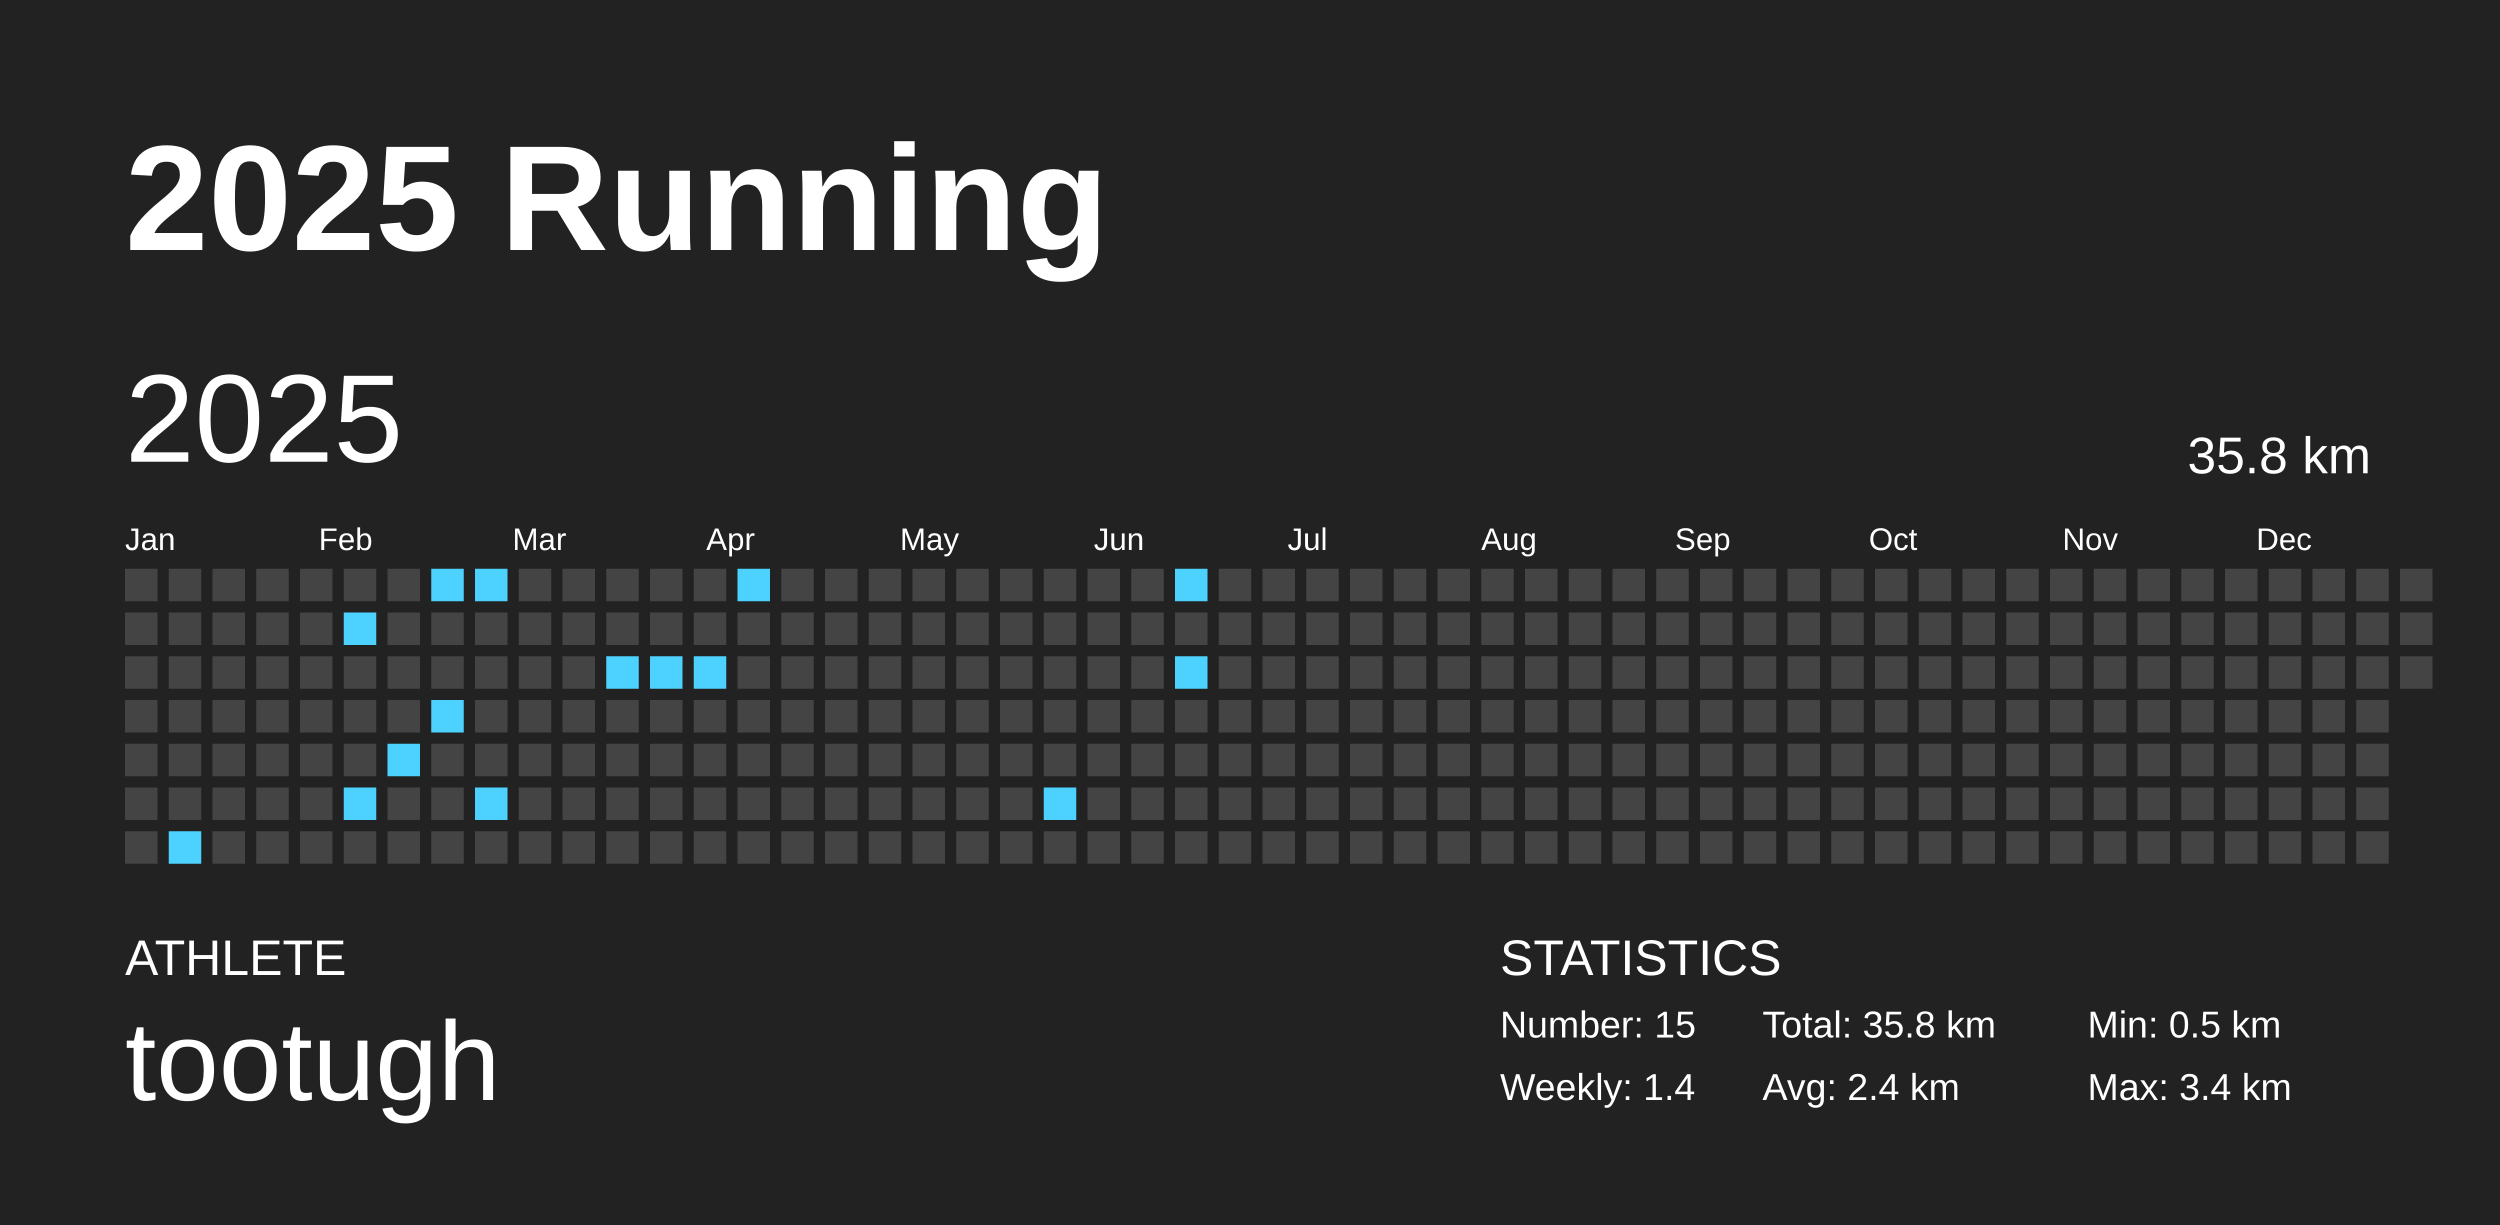
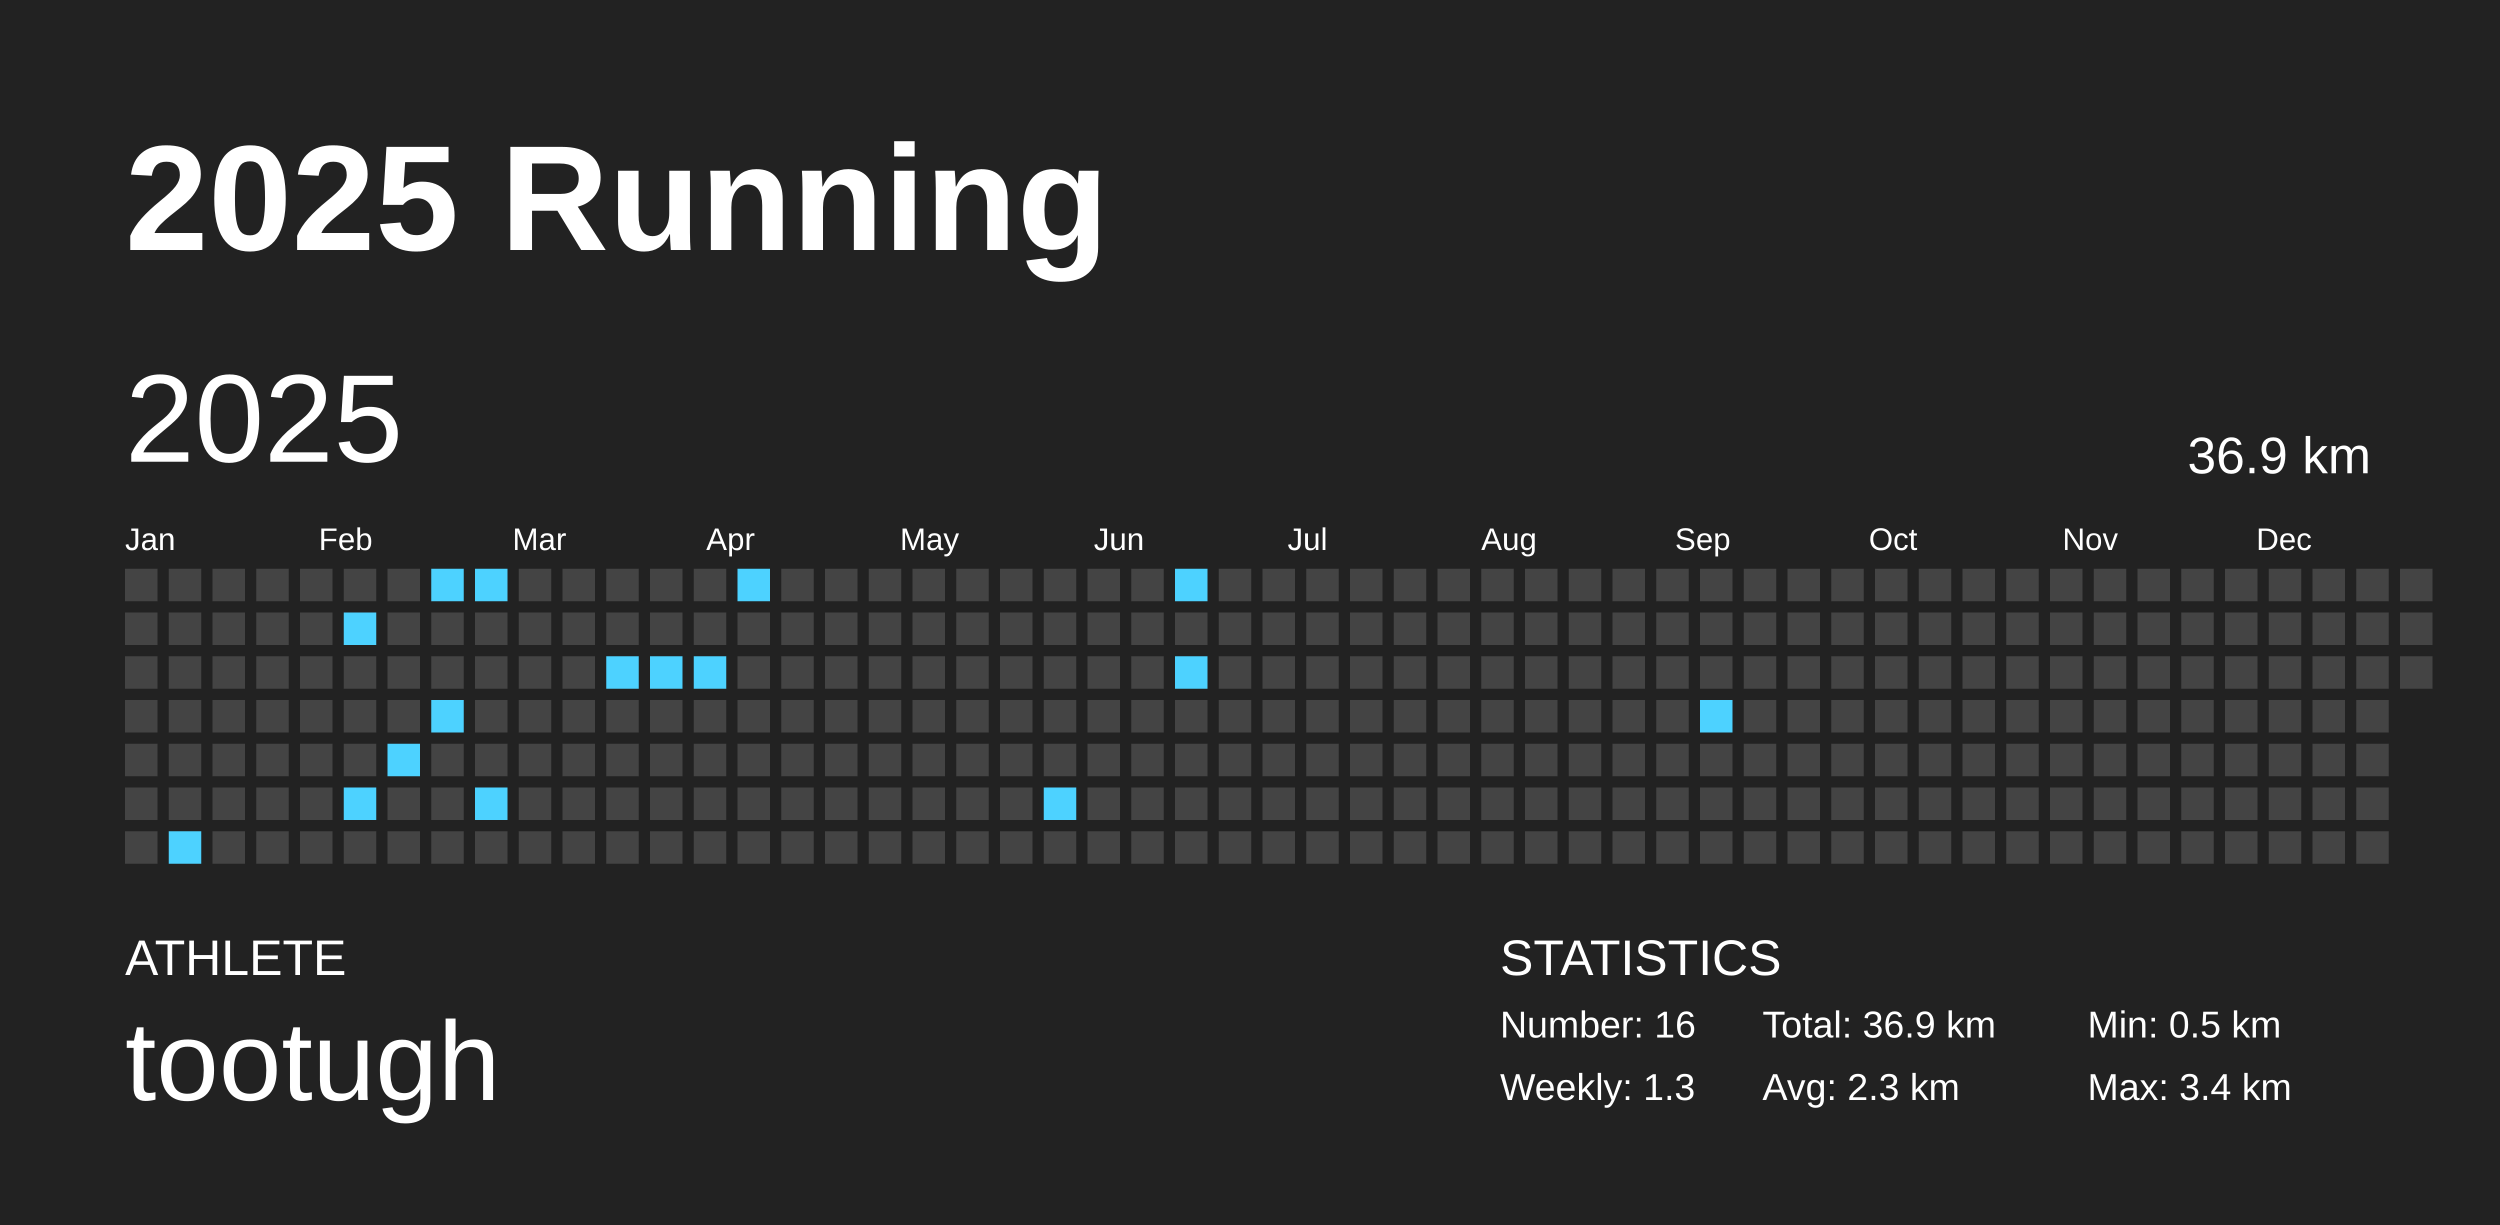
<svg xmlns="http://www.w3.org/2000/svg" baseProfile="full" height="98mm" version="1.1" viewBox="0,0,200,98" width="200mm">
  <defs />
  <rect fill="#222222" height="98" width="200" x="0" y="0" />
  <text fill="#FFFFFF" style="font-size:12px; font-family:Arial; font-weight:bold;" x="10" y="20">2025 Running</text>
  <text fill="#FFFFFF" style="font-size:4px; font-family:Arial" x="10" y="78">ATHLETE</text>
  <text fill="#FFFFFF" style="font-size:9px; font-family:Arial" x="10" y="88">tootugh</text>
  <text fill="#FFFFFF" style="font-size:4px; font-family:Arial" x="120" y="78">STATISTICS</text>
-   <text fill="#FFFFFF" style="font-size:3px; font-family:Arial" x="120" y="83">Number: 15</text>
-   <text fill="#FFFFFF" style="font-size:3px; font-family:Arial" x="120" y="88">Weekly: 1.4</text>
-   <text fill="#FFFFFF" style="font-size:3px; font-family:Arial" x="141" y="83">Total: 35.8 km</text>
-   <text fill="#FFFFFF" style="font-size:3px; font-family:Arial" x="141" y="88">Avg: 2.4 km</text>
+   <text fill="#FFFFFF" style="font-size:3px; font-family:Arial" x="120" y="83">Number: 16</text>
+   <text fill="#FFFFFF" style="font-size:3px; font-family:Arial" x="120" y="88">Weekly: 1.3</text>
+   <text fill="#FFFFFF" style="font-size:3px; font-family:Arial" x="141" y="83">Total: 36.9 km</text>
+   <text fill="#FFFFFF" style="font-size:3px; font-family:Arial" x="141" y="88">Avg: 2.3 km</text>
  <text fill="#FFFFFF" style="font-size:3px; font-family:Arial" x="167" y="83">Min: 0.5 km</text>
  <text fill="#FFFFFF" style="font-size:3px; font-family:Arial" x="167" y="88">Max: 3.4 km</text>
  <text dominant-baseline="hanging" fill="#FFFFFF" style="font-size:10.0px; font-family:Arial;" x="10" y="30">2025</text>
-   <text dominant-baseline="hanging" fill="#FFFFFF" style="font-size:4.125px; font-family:Arial;" x="175" y="35">35.8 km</text>
+   <text dominant-baseline="hanging" fill="#FFFFFF" style="font-size:4.125px; font-family:Arial;" x="175" y="35">36.9 km</text>
  <text fill="#FFFFFF" style="font-size:2.5px; font-family:Arial" x="10.0" y="44">Jan</text>
  <text fill="#FFFFFF" style="font-size:2.5px; font-family:Arial" x="25.5" y="44">Feb</text>
  <text fill="#FFFFFF" style="font-size:2.5px; font-family:Arial" x="41.0" y="44">Mar</text>
  <text fill="#FFFFFF" style="font-size:2.5px; font-family:Arial" x="56.5" y="44">Apr</text>
  <text fill="#FFFFFF" style="font-size:2.5px; font-family:Arial" x="72.0" y="44">May</text>
  <text fill="#FFFFFF" style="font-size:2.5px; font-family:Arial" x="87.5" y="44">Jun</text>
  <text fill="#FFFFFF" style="font-size:2.5px; font-family:Arial" x="103.0" y="44">Jul</text>
  <text fill="#FFFFFF" style="font-size:2.5px; font-family:Arial" x="118.5" y="44">Aug</text>
  <text fill="#FFFFFF" style="font-size:2.5px; font-family:Arial" x="134.0" y="44">Sep</text>
  <text fill="#FFFFFF" style="font-size:2.5px; font-family:Arial" x="149.5" y="44">Oct</text>
  <text fill="#FFFFFF" style="font-size:2.5px; font-family:Arial" x="165.0" y="44">Nov</text>
  <text fill="#FFFFFF" style="font-size:2.5px; font-family:Arial" x="180.5" y="44">Dec</text>
  <rect fill="#444444" height="2.6" width="2.6" x="10.0" y="45.5" />
  <rect fill="#444444" height="2.6" width="2.6" x="10.0" y="49.0" />
  <rect fill="#444444" height="2.6" width="2.6" x="10.0" y="52.5" />
  <rect fill="#444444" height="2.6" width="2.6" x="10.0" y="56.0" />
  <rect fill="#444444" height="2.6" width="2.6" x="10.0" y="59.5" />
  <rect fill="#444444" height="2.6" width="2.6" x="10.0" y="63.0" />
  <rect fill="#444444" height="2.6" width="2.6" x="10.0" y="66.5" />
  <rect fill="#444444" height="2.6" width="2.6" x="13.5" y="45.5" />
  <rect fill="#444444" height="2.6" width="2.6" x="13.5" y="49.0" />
  <rect fill="#444444" height="2.6" width="2.6" x="13.5" y="52.5" />
  <rect fill="#444444" height="2.6" width="2.6" x="13.5" y="56.0" />
  <rect fill="#444444" height="2.6" width="2.6" x="13.5" y="59.5" />
  <rect fill="#444444" height="2.6" width="2.6" x="13.5" y="63.0" />
  <rect fill="#4dd2ff" height="2.6" width="2.6" x="13.5" y="66.5" />
  <rect fill="#444444" height="2.6" width="2.6" x="17.0" y="45.5" />
  <rect fill="#444444" height="2.6" width="2.6" x="17.0" y="49.0" />
  <rect fill="#444444" height="2.6" width="2.6" x="17.0" y="52.5" />
  <rect fill="#444444" height="2.6" width="2.6" x="17.0" y="56.0" />
  <rect fill="#444444" height="2.6" width="2.6" x="17.0" y="59.5" />
  <rect fill="#444444" height="2.6" width="2.6" x="17.0" y="63.0" />
  <rect fill="#444444" height="2.6" width="2.6" x="17.0" y="66.5" />
  <rect fill="#444444" height="2.6" width="2.6" x="20.5" y="45.5" />
  <rect fill="#444444" height="2.6" width="2.6" x="20.5" y="49.0" />
  <rect fill="#444444" height="2.6" width="2.6" x="20.5" y="52.5" />
  <rect fill="#444444" height="2.6" width="2.6" x="20.5" y="56.0" />
  <rect fill="#444444" height="2.6" width="2.6" x="20.5" y="59.5" />
  <rect fill="#444444" height="2.6" width="2.6" x="20.5" y="63.0" />
  <rect fill="#444444" height="2.6" width="2.6" x="20.5" y="66.5" />
  <rect fill="#444444" height="2.6" width="2.6" x="24.0" y="45.5" />
  <rect fill="#444444" height="2.6" width="2.6" x="24.0" y="49.0" />
  <rect fill="#444444" height="2.6" width="2.6" x="24.0" y="52.5" />
  <rect fill="#444444" height="2.6" width="2.6" x="24.0" y="56.0" />
  <rect fill="#444444" height="2.6" width="2.6" x="24.0" y="59.5" />
  <rect fill="#444444" height="2.6" width="2.6" x="24.0" y="63.0" />
  <rect fill="#444444" height="2.6" width="2.6" x="24.0" y="66.5" />
  <rect fill="#444444" height="2.6" width="2.6" x="27.5" y="45.5" />
  <rect fill="#4dd2ff" height="2.6" width="2.6" x="27.5" y="49.0" />
  <rect fill="#444444" height="2.6" width="2.6" x="27.5" y="52.5" />
  <rect fill="#444444" height="2.6" width="2.6" x="27.5" y="56.0" />
  <rect fill="#444444" height="2.6" width="2.6" x="27.5" y="59.5" />
  <rect fill="#4dd2ff" height="2.6" width="2.6" x="27.5" y="63.0" />
  <rect fill="#444444" height="2.6" width="2.6" x="27.5" y="66.5" />
  <rect fill="#444444" height="2.6" width="2.6" x="31.0" y="45.5" />
  <rect fill="#444444" height="2.6" width="2.6" x="31.0" y="49.0" />
  <rect fill="#444444" height="2.6" width="2.6" x="31.0" y="52.5" />
  <rect fill="#444444" height="2.6" width="2.6" x="31.0" y="56.0" />
  <rect fill="#4dd2ff" height="2.6" width="2.6" x="31.0" y="59.5" />
  <rect fill="#444444" height="2.6" width="2.6" x="31.0" y="63.0" />
  <rect fill="#444444" height="2.6" width="2.6" x="31.0" y="66.5" />
  <rect fill="#4dd2ff" height="2.6" width="2.6" x="34.5" y="45.5" />
  <rect fill="#444444" height="2.6" width="2.6" x="34.5" y="49.0" />
  <rect fill="#444444" height="2.6" width="2.6" x="34.5" y="52.5" />
  <rect fill="#4dd2ff" height="2.6" width="2.6" x="34.5" y="56.0" />
  <rect fill="#444444" height="2.6" width="2.6" x="34.5" y="59.5" />
  <rect fill="#444444" height="2.6" width="2.6" x="34.5" y="63.0" />
  <rect fill="#444444" height="2.6" width="2.6" x="34.5" y="66.5" />
  <rect fill="#4dd2ff" height="2.6" width="2.6" x="38.0" y="45.5" />
  <rect fill="#444444" height="2.6" width="2.6" x="38.0" y="49.0" />
  <rect fill="#444444" height="2.6" width="2.6" x="38.0" y="52.5" />
  <rect fill="#444444" height="2.6" width="2.6" x="38.0" y="56.0" />
  <rect fill="#444444" height="2.6" width="2.6" x="38.0" y="59.5" />
  <rect fill="#4dd2ff" height="2.6" width="2.6" x="38.0" y="63.0" />
  <rect fill="#444444" height="2.6" width="2.6" x="38.0" y="66.5" />
  <rect fill="#444444" height="2.6" width="2.6" x="41.5" y="45.5" />
  <rect fill="#444444" height="2.6" width="2.6" x="41.5" y="49.0" />
  <rect fill="#444444" height="2.6" width="2.6" x="41.5" y="52.5" />
  <rect fill="#444444" height="2.6" width="2.6" x="41.5" y="56.0" />
  <rect fill="#444444" height="2.6" width="2.6" x="41.5" y="59.5" />
  <rect fill="#444444" height="2.6" width="2.6" x="41.5" y="63.0" />
  <rect fill="#444444" height="2.6" width="2.6" x="41.5" y="66.5" />
  <rect fill="#444444" height="2.6" width="2.6" x="45.0" y="45.5" />
  <rect fill="#444444" height="2.6" width="2.6" x="45.0" y="49.0" />
  <rect fill="#444444" height="2.6" width="2.6" x="45.0" y="52.5" />
  <rect fill="#444444" height="2.6" width="2.6" x="45.0" y="56.0" />
  <rect fill="#444444" height="2.6" width="2.6" x="45.0" y="59.5" />
  <rect fill="#444444" height="2.6" width="2.6" x="45.0" y="63.0" />
  <rect fill="#444444" height="2.6" width="2.6" x="45.0" y="66.5" />
  <rect fill="#444444" height="2.6" width="2.6" x="48.5" y="45.5" />
  <rect fill="#444444" height="2.6" width="2.6" x="48.5" y="49.0" />
  <rect fill="#4dd2ff" height="2.6" width="2.6" x="48.5" y="52.5" />
  <rect fill="#444444" height="2.6" width="2.6" x="48.5" y="56.0" />
  <rect fill="#444444" height="2.6" width="2.6" x="48.5" y="59.5" />
  <rect fill="#444444" height="2.6" width="2.6" x="48.5" y="63.0" />
  <rect fill="#444444" height="2.6" width="2.6" x="48.5" y="66.5" />
  <rect fill="#444444" height="2.6" width="2.6" x="52.0" y="45.5" />
  <rect fill="#444444" height="2.6" width="2.6" x="52.0" y="49.0" />
  <rect fill="#4dd2ff" height="2.6" width="2.6" x="52.0" y="52.5" />
  <rect fill="#444444" height="2.6" width="2.6" x="52.0" y="56.0" />
  <rect fill="#444444" height="2.6" width="2.6" x="52.0" y="59.5" />
  <rect fill="#444444" height="2.6" width="2.6" x="52.0" y="63.0" />
  <rect fill="#444444" height="2.6" width="2.6" x="52.0" y="66.5" />
  <rect fill="#444444" height="2.6" width="2.6" x="55.5" y="45.5" />
  <rect fill="#444444" height="2.6" width="2.6" x="55.5" y="49.0" />
  <rect fill="#4dd2ff" height="2.6" width="2.6" x="55.5" y="52.5" />
  <rect fill="#444444" height="2.6" width="2.6" x="55.5" y="56.0" />
  <rect fill="#444444" height="2.6" width="2.6" x="55.5" y="59.5" />
  <rect fill="#444444" height="2.6" width="2.6" x="55.5" y="63.0" />
  <rect fill="#444444" height="2.6" width="2.6" x="55.5" y="66.5" />
  <rect fill="#4dd2ff" height="2.6" width="2.6" x="59.0" y="45.5" />
  <rect fill="#444444" height="2.6" width="2.6" x="59.0" y="49.0" />
  <rect fill="#444444" height="2.6" width="2.6" x="59.0" y="52.5" />
  <rect fill="#444444" height="2.6" width="2.6" x="59.0" y="56.0" />
  <rect fill="#444444" height="2.6" width="2.6" x="59.0" y="59.5" />
  <rect fill="#444444" height="2.6" width="2.6" x="59.0" y="63.0" />
  <rect fill="#444444" height="2.6" width="2.6" x="59.0" y="66.5" />
  <rect fill="#444444" height="2.6" width="2.6" x="62.5" y="45.5" />
  <rect fill="#444444" height="2.6" width="2.6" x="62.5" y="49.0" />
  <rect fill="#444444" height="2.6" width="2.6" x="62.5" y="52.5" />
  <rect fill="#444444" height="2.6" width="2.6" x="62.5" y="56.0" />
  <rect fill="#444444" height="2.6" width="2.6" x="62.5" y="59.5" />
  <rect fill="#444444" height="2.6" width="2.6" x="62.5" y="63.0" />
  <rect fill="#444444" height="2.6" width="2.6" x="62.5" y="66.5" />
  <rect fill="#444444" height="2.6" width="2.6" x="66.0" y="45.5" />
  <rect fill="#444444" height="2.6" width="2.6" x="66.0" y="49.0" />
  <rect fill="#444444" height="2.6" width="2.6" x="66.0" y="52.5" />
  <rect fill="#444444" height="2.6" width="2.6" x="66.0" y="56.0" />
  <rect fill="#444444" height="2.6" width="2.6" x="66.0" y="59.5" />
  <rect fill="#444444" height="2.6" width="2.6" x="66.0" y="63.0" />
  <rect fill="#444444" height="2.6" width="2.6" x="66.0" y="66.5" />
  <rect fill="#444444" height="2.6" width="2.6" x="69.5" y="45.5" />
  <rect fill="#444444" height="2.6" width="2.6" x="69.5" y="49.0" />
  <rect fill="#444444" height="2.6" width="2.6" x="69.5" y="52.5" />
  <rect fill="#444444" height="2.6" width="2.6" x="69.5" y="56.0" />
  <rect fill="#444444" height="2.6" width="2.6" x="69.5" y="59.5" />
  <rect fill="#444444" height="2.6" width="2.6" x="69.5" y="63.0" />
  <rect fill="#444444" height="2.6" width="2.6" x="69.5" y="66.5" />
  <rect fill="#444444" height="2.6" width="2.6" x="73.0" y="45.5" />
  <rect fill="#444444" height="2.6" width="2.6" x="73.0" y="49.0" />
  <rect fill="#444444" height="2.6" width="2.6" x="73.0" y="52.5" />
  <rect fill="#444444" height="2.6" width="2.6" x="73.0" y="56.0" />
  <rect fill="#444444" height="2.6" width="2.6" x="73.0" y="59.5" />
  <rect fill="#444444" height="2.6" width="2.6" x="73.0" y="63.0" />
  <rect fill="#444444" height="2.6" width="2.6" x="73.0" y="66.5" />
  <rect fill="#444444" height="2.6" width="2.6" x="76.5" y="45.5" />
  <rect fill="#444444" height="2.6" width="2.6" x="76.5" y="49.0" />
  <rect fill="#444444" height="2.6" width="2.6" x="76.5" y="52.5" />
  <rect fill="#444444" height="2.6" width="2.6" x="76.5" y="56.0" />
  <rect fill="#444444" height="2.6" width="2.6" x="76.5" y="59.5" />
  <rect fill="#444444" height="2.6" width="2.6" x="76.5" y="63.0" />
  <rect fill="#444444" height="2.6" width="2.6" x="76.5" y="66.5" />
  <rect fill="#444444" height="2.6" width="2.6" x="80.0" y="45.5" />
  <rect fill="#444444" height="2.6" width="2.6" x="80.0" y="49.0" />
  <rect fill="#444444" height="2.6" width="2.6" x="80.0" y="52.5" />
  <rect fill="#444444" height="2.6" width="2.6" x="80.0" y="56.0" />
  <rect fill="#444444" height="2.6" width="2.6" x="80.0" y="59.5" />
  <rect fill="#444444" height="2.6" width="2.6" x="80.0" y="63.0" />
  <rect fill="#444444" height="2.6" width="2.6" x="80.0" y="66.5" />
  <rect fill="#444444" height="2.6" width="2.6" x="83.5" y="45.5" />
  <rect fill="#444444" height="2.6" width="2.6" x="83.5" y="49.0" />
  <rect fill="#444444" height="2.6" width="2.6" x="83.5" y="52.5" />
  <rect fill="#444444" height="2.6" width="2.6" x="83.5" y="56.0" />
  <rect fill="#444444" height="2.6" width="2.6" x="83.5" y="59.5" />
  <rect fill="#4dd2ff" height="2.6" width="2.6" x="83.5" y="63.0" />
  <rect fill="#444444" height="2.6" width="2.6" x="83.5" y="66.5" />
  <rect fill="#444444" height="2.6" width="2.6" x="87.0" y="45.5" />
  <rect fill="#444444" height="2.6" width="2.6" x="87.0" y="49.0" />
  <rect fill="#444444" height="2.6" width="2.6" x="87.0" y="52.5" />
  <rect fill="#444444" height="2.6" width="2.6" x="87.0" y="56.0" />
  <rect fill="#444444" height="2.6" width="2.6" x="87.0" y="59.5" />
  <rect fill="#444444" height="2.6" width="2.6" x="87.0" y="63.0" />
  <rect fill="#444444" height="2.6" width="2.6" x="87.0" y="66.5" />
  <rect fill="#444444" height="2.6" width="2.6" x="90.5" y="45.5" />
  <rect fill="#444444" height="2.6" width="2.6" x="90.5" y="49.0" />
  <rect fill="#444444" height="2.6" width="2.6" x="90.5" y="52.5" />
  <rect fill="#444444" height="2.6" width="2.6" x="90.5" y="56.0" />
  <rect fill="#444444" height="2.6" width="2.6" x="90.5" y="59.5" />
  <rect fill="#444444" height="2.6" width="2.6" x="90.5" y="63.0" />
  <rect fill="#444444" height="2.6" width="2.6" x="90.5" y="66.5" />
  <rect fill="#4dd2ff" height="2.6" width="2.6" x="94.0" y="45.5" />
  <rect fill="#444444" height="2.6" width="2.6" x="94.0" y="49.0" />
  <rect fill="#4dd2ff" height="2.6" width="2.6" x="94.0" y="52.5" />
  <rect fill="#444444" height="2.6" width="2.6" x="94.0" y="56.0" />
  <rect fill="#444444" height="2.6" width="2.6" x="94.0" y="59.5" />
  <rect fill="#444444" height="2.6" width="2.6" x="94.0" y="63.0" />
  <rect fill="#444444" height="2.6" width="2.6" x="94.0" y="66.5" />
  <rect fill="#444444" height="2.6" width="2.6" x="97.5" y="45.5" />
  <rect fill="#444444" height="2.6" width="2.6" x="97.5" y="49.0" />
  <rect fill="#444444" height="2.6" width="2.6" x="97.5" y="52.5" />
  <rect fill="#444444" height="2.6" width="2.6" x="97.5" y="56.0" />
  <rect fill="#444444" height="2.6" width="2.6" x="97.5" y="59.5" />
  <rect fill="#444444" height="2.6" width="2.6" x="97.5" y="63.0" />
  <rect fill="#444444" height="2.6" width="2.6" x="97.5" y="66.5" />
  <rect fill="#444444" height="2.6" width="2.6" x="101.0" y="45.5" />
  <rect fill="#444444" height="2.6" width="2.6" x="101.0" y="49.0" />
  <rect fill="#444444" height="2.6" width="2.6" x="101.0" y="52.5" />
  <rect fill="#444444" height="2.6" width="2.6" x="101.0" y="56.0" />
  <rect fill="#444444" height="2.6" width="2.6" x="101.0" y="59.5" />
  <rect fill="#444444" height="2.6" width="2.6" x="101.0" y="63.0" />
  <rect fill="#444444" height="2.6" width="2.6" x="101.0" y="66.5" />
  <rect fill="#444444" height="2.6" width="2.6" x="104.5" y="45.5" />
  <rect fill="#444444" height="2.6" width="2.6" x="104.5" y="49.0" />
  <rect fill="#444444" height="2.6" width="2.6" x="104.5" y="52.5" />
  <rect fill="#444444" height="2.6" width="2.6" x="104.5" y="56.0" />
  <rect fill="#444444" height="2.6" width="2.6" x="104.5" y="59.5" />
  <rect fill="#444444" height="2.6" width="2.6" x="104.5" y="63.0" />
  <rect fill="#444444" height="2.6" width="2.6" x="104.5" y="66.5" />
  <rect fill="#444444" height="2.6" width="2.6" x="108.0" y="45.5" />
  <rect fill="#444444" height="2.6" width="2.6" x="108.0" y="49.0" />
  <rect fill="#444444" height="2.6" width="2.6" x="108.0" y="52.5" />
  <rect fill="#444444" height="2.6" width="2.6" x="108.0" y="56.0" />
  <rect fill="#444444" height="2.6" width="2.6" x="108.0" y="59.5" />
  <rect fill="#444444" height="2.6" width="2.6" x="108.0" y="63.0" />
  <rect fill="#444444" height="2.6" width="2.6" x="108.0" y="66.5" />
  <rect fill="#444444" height="2.6" width="2.6" x="111.5" y="45.5" />
  <rect fill="#444444" height="2.6" width="2.6" x="111.5" y="49.0" />
  <rect fill="#444444" height="2.6" width="2.6" x="111.5" y="52.5" />
  <rect fill="#444444" height="2.6" width="2.6" x="111.5" y="56.0" />
  <rect fill="#444444" height="2.6" width="2.6" x="111.5" y="59.5" />
  <rect fill="#444444" height="2.6" width="2.6" x="111.5" y="63.0" />
  <rect fill="#444444" height="2.6" width="2.6" x="111.5" y="66.5" />
  <rect fill="#444444" height="2.6" width="2.6" x="115.0" y="45.5" />
  <rect fill="#444444" height="2.6" width="2.6" x="115.0" y="49.0" />
  <rect fill="#444444" height="2.6" width="2.6" x="115.0" y="52.5" />
  <rect fill="#444444" height="2.6" width="2.6" x="115.0" y="56.0" />
  <rect fill="#444444" height="2.6" width="2.6" x="115.0" y="59.5" />
  <rect fill="#444444" height="2.6" width="2.6" x="115.0" y="63.0" />
  <rect fill="#444444" height="2.6" width="2.6" x="115.0" y="66.5" />
  <rect fill="#444444" height="2.6" width="2.6" x="118.5" y="45.5" />
  <rect fill="#444444" height="2.6" width="2.6" x="118.5" y="49.0" />
  <rect fill="#444444" height="2.6" width="2.6" x="118.5" y="52.5" />
  <rect fill="#444444" height="2.6" width="2.6" x="118.5" y="56.0" />
  <rect fill="#444444" height="2.6" width="2.6" x="118.5" y="59.5" />
  <rect fill="#444444" height="2.6" width="2.6" x="118.5" y="63.0" />
  <rect fill="#444444" height="2.6" width="2.6" x="118.5" y="66.5" />
  <rect fill="#444444" height="2.6" width="2.6" x="122.0" y="45.5" />
  <rect fill="#444444" height="2.6" width="2.6" x="122.0" y="49.0" />
  <rect fill="#444444" height="2.6" width="2.6" x="122.0" y="52.5" />
  <rect fill="#444444" height="2.6" width="2.6" x="122.0" y="56.0" />
  <rect fill="#444444" height="2.6" width="2.6" x="122.0" y="59.5" />
  <rect fill="#444444" height="2.6" width="2.6" x="122.0" y="63.0" />
  <rect fill="#444444" height="2.6" width="2.6" x="122.0" y="66.5" />
  <rect fill="#444444" height="2.6" width="2.6" x="125.5" y="45.5" />
  <rect fill="#444444" height="2.6" width="2.6" x="125.5" y="49.0" />
  <rect fill="#444444" height="2.6" width="2.6" x="125.5" y="52.5" />
  <rect fill="#444444" height="2.6" width="2.6" x="125.5" y="56.0" />
  <rect fill="#444444" height="2.6" width="2.6" x="125.5" y="59.5" />
  <rect fill="#444444" height="2.6" width="2.6" x="125.5" y="63.0" />
  <rect fill="#444444" height="2.6" width="2.6" x="125.5" y="66.5" />
  <rect fill="#444444" height="2.6" width="2.6" x="129.0" y="45.5" />
  <rect fill="#444444" height="2.6" width="2.6" x="129.0" y="49.0" />
  <rect fill="#444444" height="2.6" width="2.6" x="129.0" y="52.5" />
  <rect fill="#444444" height="2.6" width="2.6" x="129.0" y="56.0" />
  <rect fill="#444444" height="2.6" width="2.6" x="129.0" y="59.5" />
  <rect fill="#444444" height="2.6" width="2.6" x="129.0" y="63.0" />
  <rect fill="#444444" height="2.6" width="2.6" x="129.0" y="66.5" />
  <rect fill="#444444" height="2.6" width="2.6" x="132.5" y="45.5" />
  <rect fill="#444444" height="2.6" width="2.6" x="132.5" y="49.0" />
  <rect fill="#444444" height="2.6" width="2.6" x="132.5" y="52.5" />
  <rect fill="#444444" height="2.6" width="2.6" x="132.5" y="56.0" />
  <rect fill="#444444" height="2.6" width="2.6" x="132.5" y="59.5" />
  <rect fill="#444444" height="2.6" width="2.6" x="132.5" y="63.0" />
  <rect fill="#444444" height="2.6" width="2.6" x="132.5" y="66.5" />
  <rect fill="#444444" height="2.6" width="2.6" x="136.0" y="45.5" />
  <rect fill="#444444" height="2.6" width="2.6" x="136.0" y="49.0" />
  <rect fill="#444444" height="2.6" width="2.6" x="136.0" y="52.5" />
-   <rect fill="#444444" height="2.6" width="2.6" x="136.0" y="56.0" />
+   <rect fill="#4dd2ff" height="2.6" width="2.6" x="136.0" y="56.0" />
  <rect fill="#444444" height="2.6" width="2.6" x="136.0" y="59.5" />
  <rect fill="#444444" height="2.6" width="2.6" x="136.0" y="63.0" />
  <rect fill="#444444" height="2.6" width="2.6" x="136.0" y="66.5" />
  <rect fill="#444444" height="2.6" width="2.6" x="139.5" y="45.5" />
  <rect fill="#444444" height="2.6" width="2.6" x="139.5" y="49.0" />
  <rect fill="#444444" height="2.6" width="2.6" x="139.5" y="52.5" />
  <rect fill="#444444" height="2.6" width="2.6" x="139.5" y="56.0" />
  <rect fill="#444444" height="2.6" width="2.6" x="139.5" y="59.5" />
  <rect fill="#444444" height="2.6" width="2.6" x="139.5" y="63.0" />
  <rect fill="#444444" height="2.6" width="2.6" x="139.5" y="66.5" />
  <rect fill="#444444" height="2.6" width="2.6" x="143.0" y="45.5" />
  <rect fill="#444444" height="2.6" width="2.6" x="143.0" y="49.0" />
  <rect fill="#444444" height="2.6" width="2.6" x="143.0" y="52.5" />
  <rect fill="#444444" height="2.6" width="2.6" x="143.0" y="56.0" />
  <rect fill="#444444" height="2.6" width="2.6" x="143.0" y="59.5" />
  <rect fill="#444444" height="2.6" width="2.6" x="143.0" y="63.0" />
  <rect fill="#444444" height="2.6" width="2.6" x="143.0" y="66.5" />
  <rect fill="#444444" height="2.6" width="2.6" x="146.5" y="45.5" />
  <rect fill="#444444" height="2.6" width="2.6" x="146.5" y="49.0" />
  <rect fill="#444444" height="2.6" width="2.6" x="146.5" y="52.5" />
  <rect fill="#444444" height="2.6" width="2.6" x="146.5" y="56.0" />
  <rect fill="#444444" height="2.6" width="2.6" x="146.5" y="59.5" />
  <rect fill="#444444" height="2.6" width="2.6" x="146.5" y="63.0" />
  <rect fill="#444444" height="2.6" width="2.6" x="146.5" y="66.5" />
  <rect fill="#444444" height="2.6" width="2.6" x="150.0" y="45.5" />
  <rect fill="#444444" height="2.6" width="2.6" x="150.0" y="49.0" />
  <rect fill="#444444" height="2.6" width="2.6" x="150.0" y="52.5" />
  <rect fill="#444444" height="2.6" width="2.6" x="150.0" y="56.0" />
  <rect fill="#444444" height="2.6" width="2.6" x="150.0" y="59.5" />
  <rect fill="#444444" height="2.6" width="2.6" x="150.0" y="63.0" />
  <rect fill="#444444" height="2.6" width="2.6" x="150.0" y="66.5" />
  <rect fill="#444444" height="2.6" width="2.6" x="153.5" y="45.5" />
  <rect fill="#444444" height="2.6" width="2.6" x="153.5" y="49.0" />
  <rect fill="#444444" height="2.6" width="2.6" x="153.5" y="52.5" />
  <rect fill="#444444" height="2.6" width="2.6" x="153.5" y="56.0" />
  <rect fill="#444444" height="2.6" width="2.6" x="153.5" y="59.5" />
  <rect fill="#444444" height="2.6" width="2.6" x="153.5" y="63.0" />
  <rect fill="#444444" height="2.6" width="2.6" x="153.5" y="66.5" />
  <rect fill="#444444" height="2.6" width="2.6" x="157.0" y="45.5" />
  <rect fill="#444444" height="2.6" width="2.6" x="157.0" y="49.0" />
  <rect fill="#444444" height="2.6" width="2.6" x="157.0" y="52.5" />
  <rect fill="#444444" height="2.6" width="2.6" x="157.0" y="56.0" />
  <rect fill="#444444" height="2.6" width="2.6" x="157.0" y="59.5" />
  <rect fill="#444444" height="2.6" width="2.6" x="157.0" y="63.0" />
  <rect fill="#444444" height="2.6" width="2.6" x="157.0" y="66.5" />
  <rect fill="#444444" height="2.6" width="2.6" x="160.5" y="45.5" />
  <rect fill="#444444" height="2.6" width="2.6" x="160.5" y="49.0" />
  <rect fill="#444444" height="2.6" width="2.6" x="160.5" y="52.5" />
  <rect fill="#444444" height="2.6" width="2.6" x="160.5" y="56.0" />
  <rect fill="#444444" height="2.6" width="2.6" x="160.5" y="59.5" />
  <rect fill="#444444" height="2.6" width="2.6" x="160.5" y="63.0" />
  <rect fill="#444444" height="2.6" width="2.6" x="160.5" y="66.5" />
  <rect fill="#444444" height="2.6" width="2.6" x="164.0" y="45.5" />
  <rect fill="#444444" height="2.6" width="2.6" x="164.0" y="49.0" />
  <rect fill="#444444" height="2.6" width="2.6" x="164.0" y="52.5" />
  <rect fill="#444444" height="2.6" width="2.6" x="164.0" y="56.0" />
  <rect fill="#444444" height="2.6" width="2.6" x="164.0" y="59.5" />
  <rect fill="#444444" height="2.6" width="2.6" x="164.0" y="63.0" />
  <rect fill="#444444" height="2.6" width="2.6" x="164.0" y="66.5" />
  <rect fill="#444444" height="2.6" width="2.6" x="167.5" y="45.5" />
  <rect fill="#444444" height="2.6" width="2.6" x="167.5" y="49.0" />
  <rect fill="#444444" height="2.6" width="2.6" x="167.5" y="52.5" />
  <rect fill="#444444" height="2.6" width="2.6" x="167.5" y="56.0" />
  <rect fill="#444444" height="2.6" width="2.6" x="167.5" y="59.5" />
  <rect fill="#444444" height="2.6" width="2.6" x="167.5" y="63.0" />
  <rect fill="#444444" height="2.6" width="2.6" x="167.5" y="66.5" />
  <rect fill="#444444" height="2.6" width="2.6" x="171.0" y="45.5" />
  <rect fill="#444444" height="2.6" width="2.6" x="171.0" y="49.0" />
  <rect fill="#444444" height="2.6" width="2.6" x="171.0" y="52.5" />
  <rect fill="#444444" height="2.6" width="2.6" x="171.0" y="56.0" />
  <rect fill="#444444" height="2.6" width="2.6" x="171.0" y="59.5" />
  <rect fill="#444444" height="2.6" width="2.6" x="171.0" y="63.0" />
  <rect fill="#444444" height="2.6" width="2.6" x="171.0" y="66.5" />
  <rect fill="#444444" height="2.6" width="2.6" x="174.5" y="45.5" />
  <rect fill="#444444" height="2.6" width="2.6" x="174.5" y="49.0" />
  <rect fill="#444444" height="2.6" width="2.6" x="174.5" y="52.5" />
  <rect fill="#444444" height="2.6" width="2.6" x="174.5" y="56.0" />
  <rect fill="#444444" height="2.6" width="2.6" x="174.5" y="59.5" />
  <rect fill="#444444" height="2.6" width="2.6" x="174.5" y="63.0" />
  <rect fill="#444444" height="2.6" width="2.6" x="174.5" y="66.5" />
  <rect fill="#444444" height="2.6" width="2.6" x="178.0" y="45.5" />
  <rect fill="#444444" height="2.6" width="2.6" x="178.0" y="49.0" />
  <rect fill="#444444" height="2.6" width="2.6" x="178.0" y="52.5" />
  <rect fill="#444444" height="2.6" width="2.6" x="178.0" y="56.0" />
  <rect fill="#444444" height="2.6" width="2.6" x="178.0" y="59.5" />
  <rect fill="#444444" height="2.6" width="2.6" x="178.0" y="63.0" />
  <rect fill="#444444" height="2.6" width="2.6" x="178.0" y="66.5" />
  <rect fill="#444444" height="2.6" width="2.6" x="181.5" y="45.5" />
  <rect fill="#444444" height="2.6" width="2.6" x="181.5" y="49.0" />
  <rect fill="#444444" height="2.6" width="2.6" x="181.5" y="52.5" />
  <rect fill="#444444" height="2.6" width="2.6" x="181.5" y="56.0" />
  <rect fill="#444444" height="2.6" width="2.6" x="181.5" y="59.5" />
  <rect fill="#444444" height="2.6" width="2.6" x="181.5" y="63.0" />
  <rect fill="#444444" height="2.6" width="2.6" x="181.5" y="66.5" />
  <rect fill="#444444" height="2.6" width="2.6" x="185.0" y="45.5" />
  <rect fill="#444444" height="2.6" width="2.6" x="185.0" y="49.0" />
  <rect fill="#444444" height="2.6" width="2.6" x="185.0" y="52.5" />
  <rect fill="#444444" height="2.6" width="2.6" x="185.0" y="56.0" />
  <rect fill="#444444" height="2.6" width="2.6" x="185.0" y="59.5" />
  <rect fill="#444444" height="2.6" width="2.6" x="185.0" y="63.0" />
  <rect fill="#444444" height="2.6" width="2.6" x="185.0" y="66.5" />
  <rect fill="#444444" height="2.6" width="2.6" x="188.5" y="45.5" />
  <rect fill="#444444" height="2.6" width="2.6" x="188.5" y="49.0" />
  <rect fill="#444444" height="2.6" width="2.6" x="188.5" y="52.5" />
  <rect fill="#444444" height="2.6" width="2.6" x="188.5" y="56.0" />
  <rect fill="#444444" height="2.6" width="2.6" x="188.5" y="59.5" />
  <rect fill="#444444" height="2.6" width="2.6" x="188.5" y="63.0" />
  <rect fill="#444444" height="2.6" width="2.6" x="188.5" y="66.5" />
  <rect fill="#444444" height="2.6" width="2.6" x="192.0" y="45.5" />
  <rect fill="#444444" height="2.6" width="2.6" x="192.0" y="49.0" />
  <rect fill="#444444" height="2.6" width="2.6" x="192.0" y="52.5" />
</svg>
